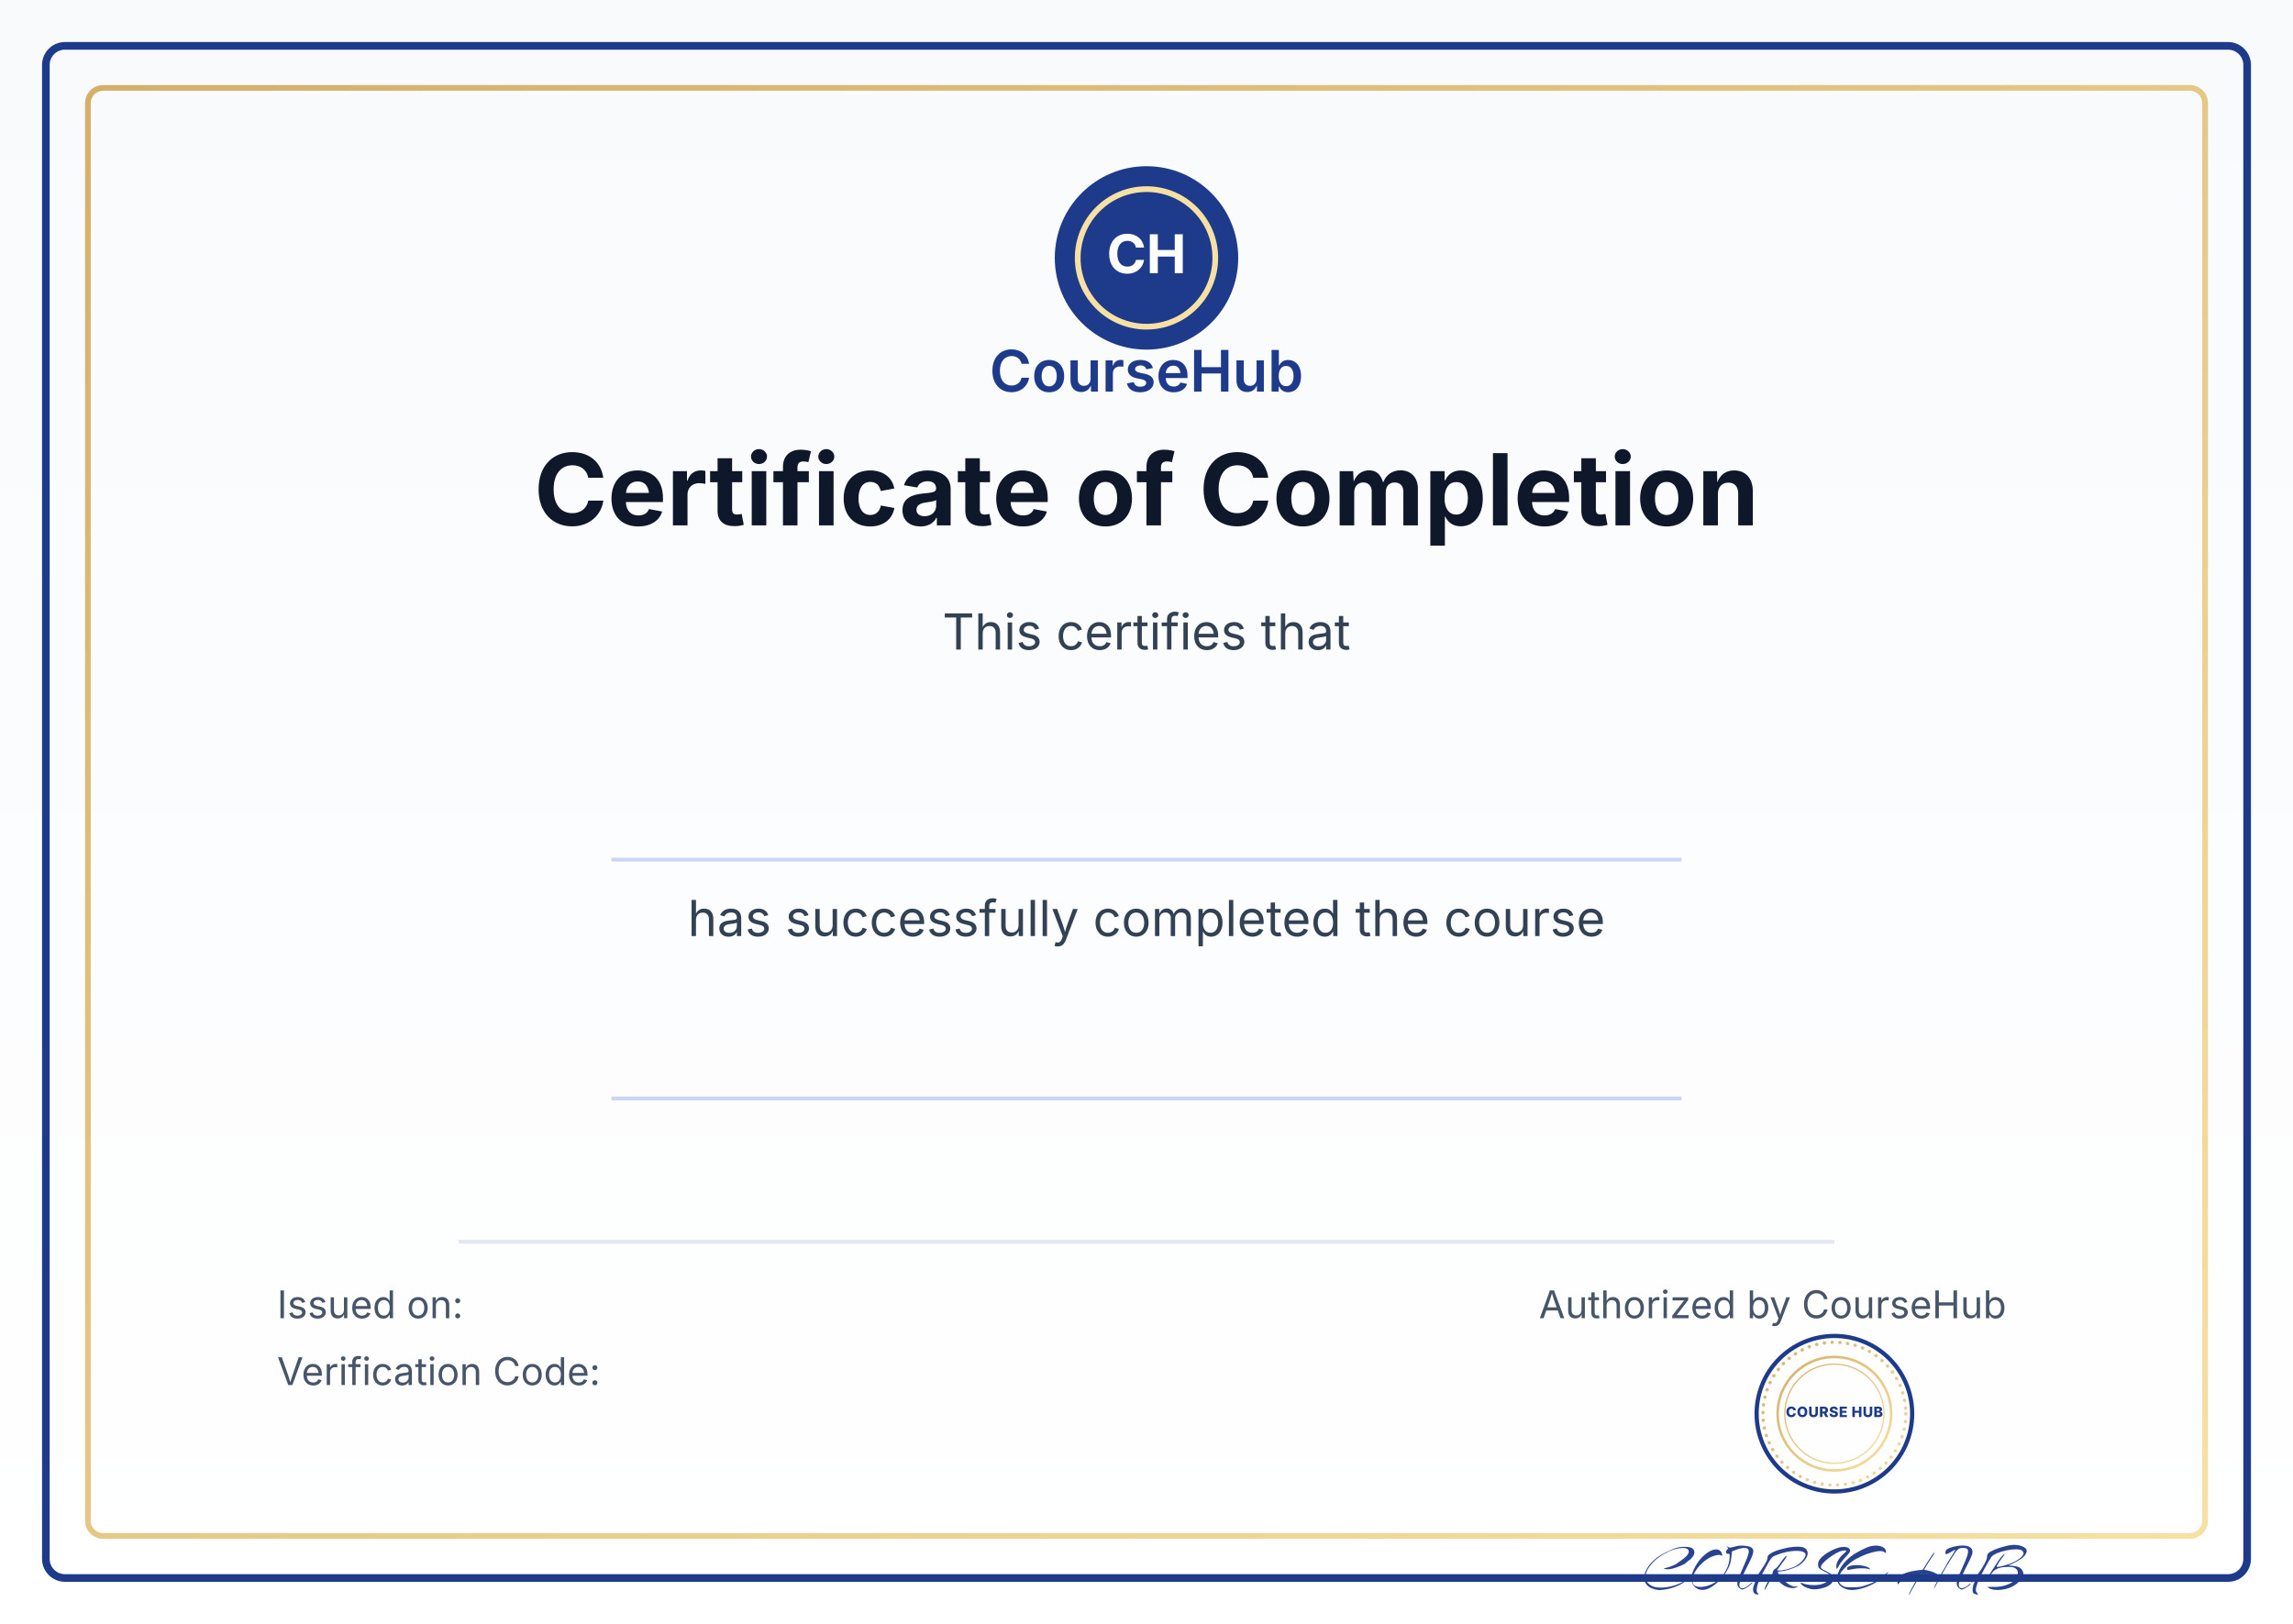
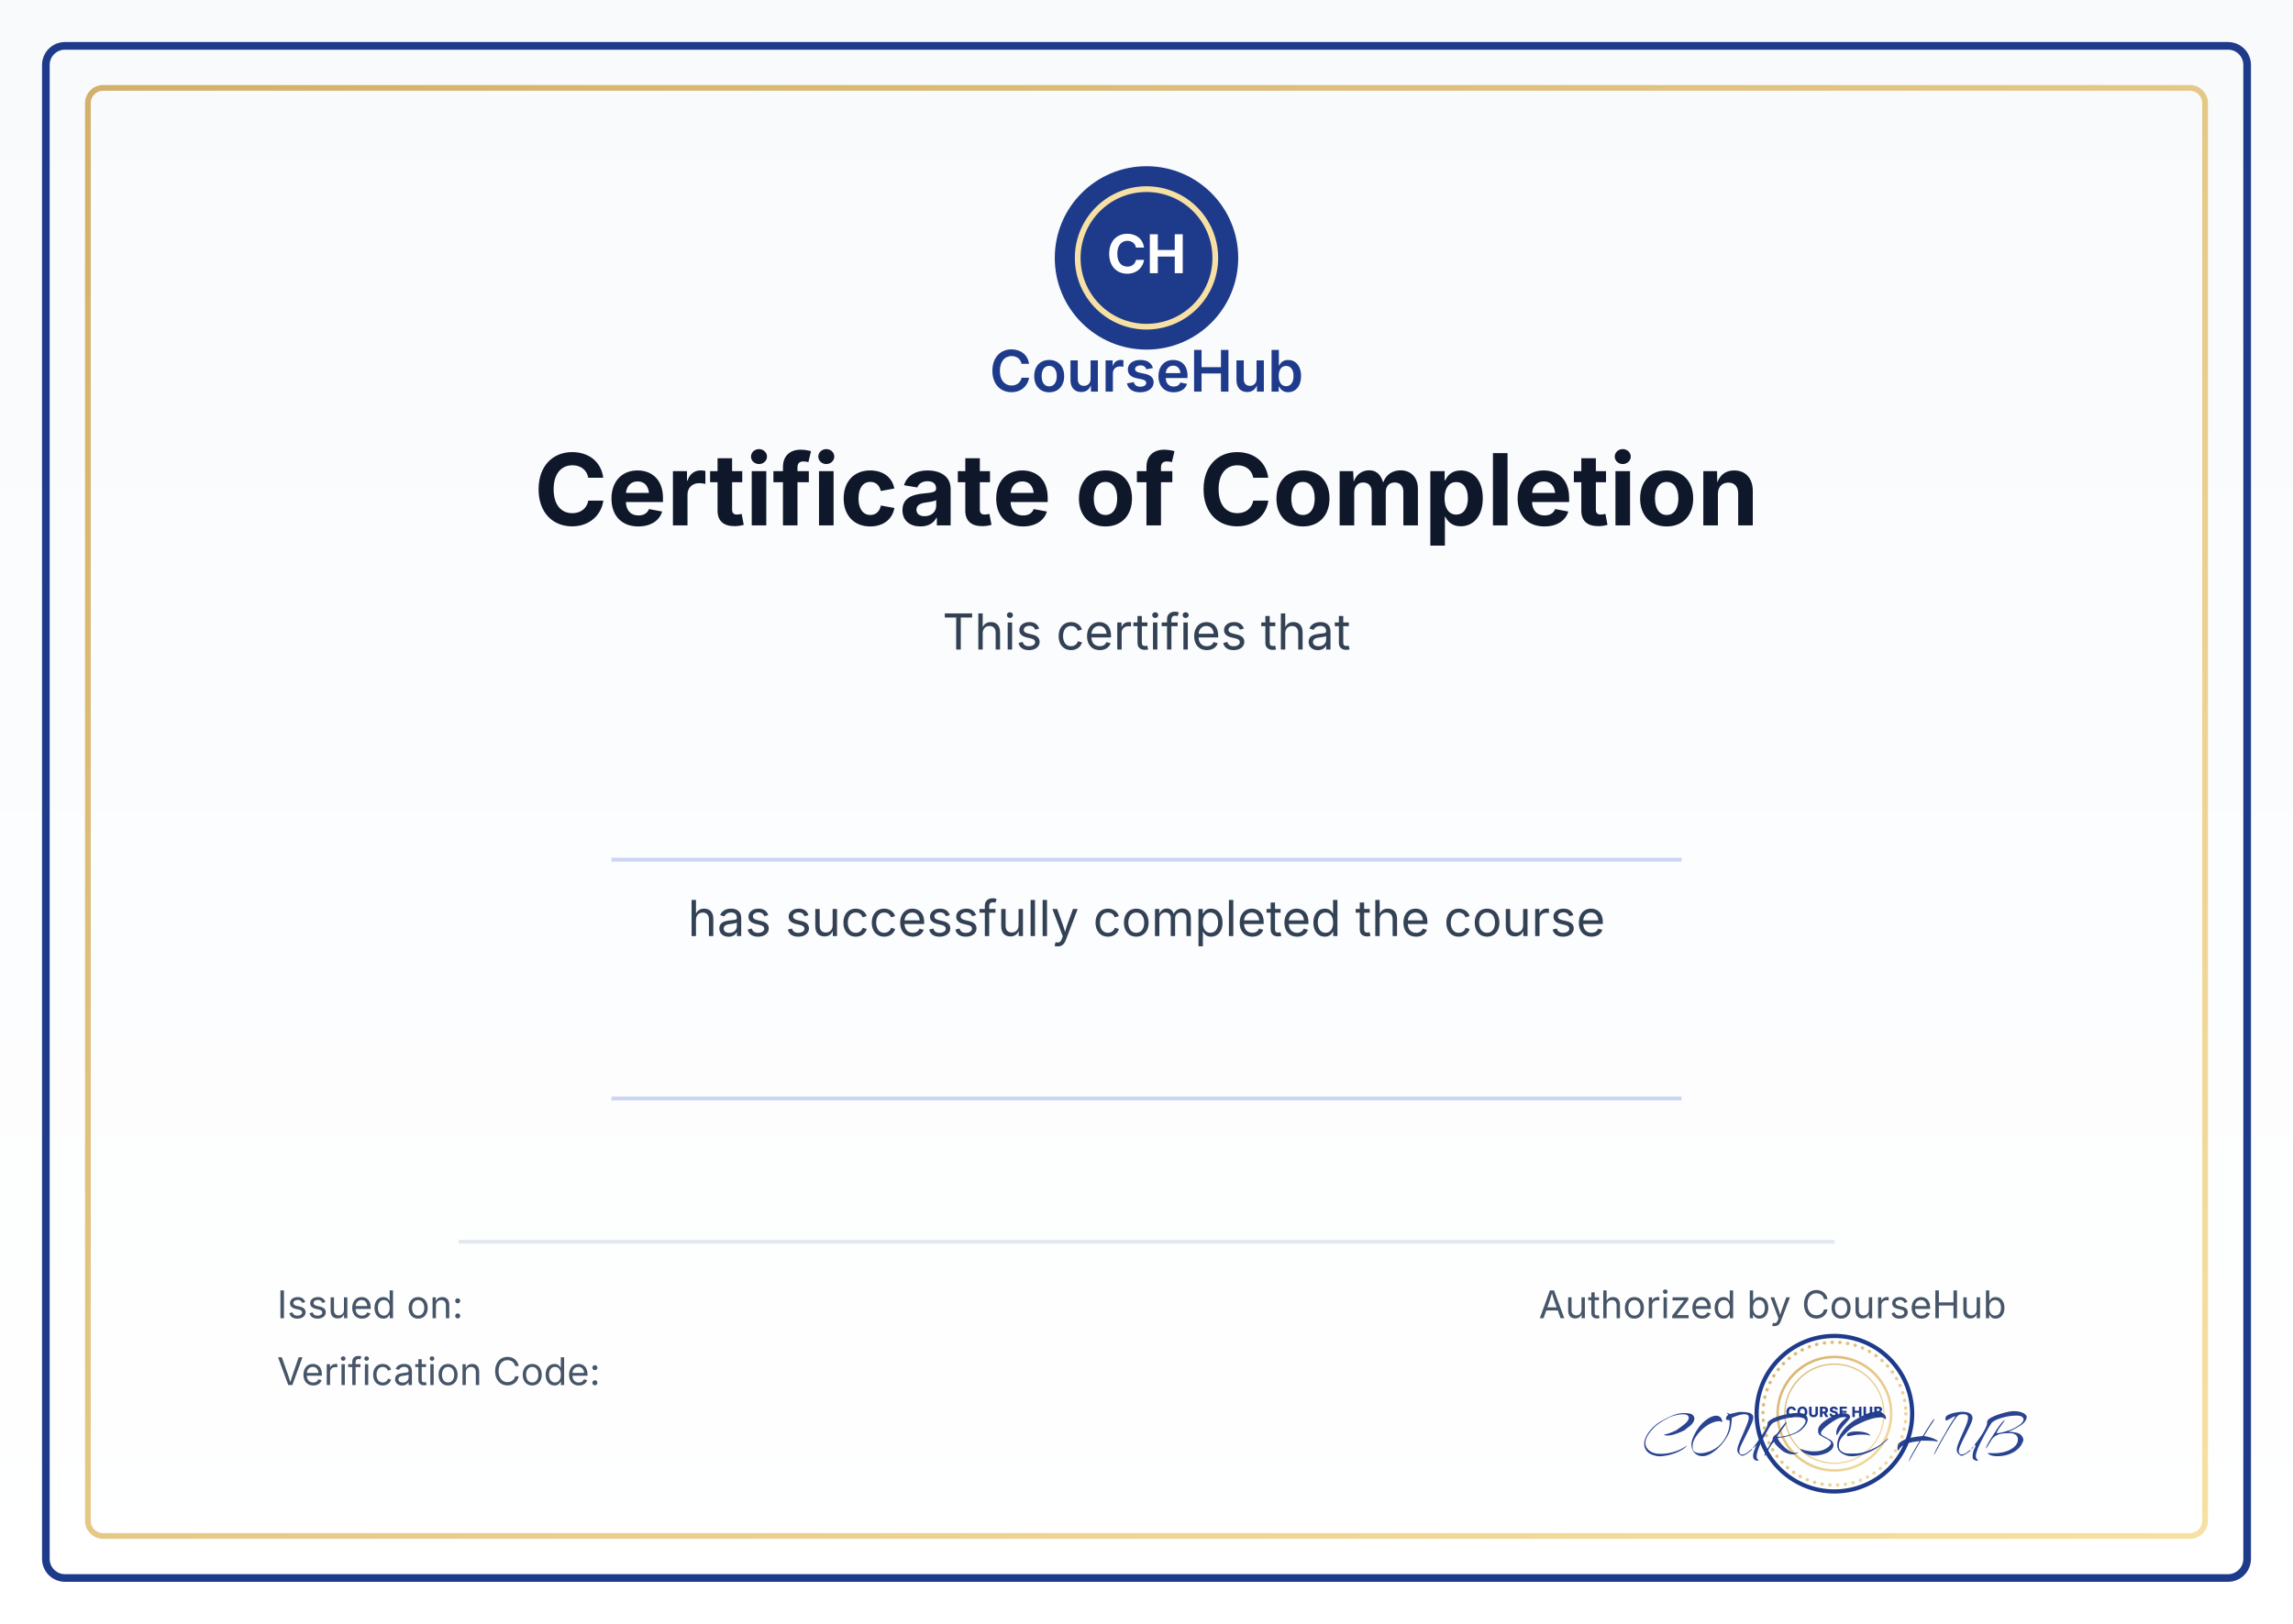
<svg xmlns="http://www.w3.org/2000/svg" width="1200" height="850" viewBox="0 0 1200 850" fill="none">
  <defs>
    <linearGradient id="bg" x1="0" y1="0" x2="0" y2="1">
      <stop offset="0%" stop-color="#f8fafc" />
      <stop offset="100%" stop-color="#ffffff" />
    </linearGradient>
    <linearGradient id="gold" x1="0" y1="0" x2="1" y2="1">
      <stop offset="0%" stop-color="#d4b06a" />
      <stop offset="100%" stop-color="#f6e0a3" />
    </linearGradient>
  </defs>
  <rect width="1200" height="850" fill="url(#bg)" />
  <rect x="24" y="24" width="1152" height="802" rx="10" stroke="#1e3a8a" stroke-width="4" />
  <rect x="46" y="46" width="1108" height="758" rx="8" stroke="url(#gold)" stroke-width="3" />
  <circle cx="600" cy="135" r="48" fill="#1e3a8a" />
  <circle cx="600" cy="135" r="36" stroke="#f6e0a3" stroke-width="3" fill="none" />
  <text x="600" y="143" text-anchor="middle" font-family="Inter, Segoe UI, sans-serif" font-size="28" fill="#ffffff" font-weight="700">CH</text>
  <text x="600" y="205" text-anchor="middle" font-family="Inter, Segoe UI, sans-serif" font-size="30" fill="#1e3a8a" font-weight="600">CourseHub</text>
  <text x="600" y="275" text-anchor="middle" font-family="Inter, Segoe UI, sans-serif" font-size="52" fill="#0f172a" font-weight="700">
    Certificate of Completion
  </text>
  <text x="600" y="340" text-anchor="middle" font-family="Inter, Segoe UI, sans-serif" font-size="26" fill="#334155">
    This certifies that
  </text>
  <text id="studentName" x="600" y="405" text-anchor="middle" font-family="Inter, Segoe UI, sans-serif" font-size="42" fill="#1d4ed8" font-weight="700" />
  <line x1="320" y1="450" x2="880" y2="450" stroke="#cbd5f5" stroke-width="2" />
  <text x="600" y="490" text-anchor="middle" font-family="Inter, Segoe UI, sans-serif" font-size="26" fill="#334155">
    has successfully completed the course
  </text>
  <text id="courseTitle" x="600" y="540" text-anchor="middle" font-family="Inter, Segoe UI, sans-serif" font-size="38" fill="#0f172a" font-weight="600" />
  <line x1="320" y1="575" x2="880" y2="575" stroke="#cbd5f5" stroke-width="2" />
  <line x1="240" y1="650" x2="960" y2="650" stroke="#e2e8f0" stroke-width="2" />
  <text x="145" y="690" font-family="Inter, Segoe UI, sans-serif" font-size="20" fill="#475569">
    Issued on:
  </text>
  <text id="issuedOn" x="340" y="690" font-family="Inter, Segoe UI, sans-serif" font-size="20" fill="#0f172a" font-weight="600" />
  <text x="145" y="725" font-family="Inter, Segoe UI, sans-serif" font-size="20" fill="#475569">
    Verification Code:
  </text>
  <text id="verificationCode" x="410" y="725" font-family="Inter, Segoe UI, sans-serif" font-size="20" fill="#0f172a" font-weight="600" />
  <text x="1050" y="690" text-anchor="end" font-family="Inter, Segoe UI, sans-serif" font-size="20" fill="#475569">
    Authorized by CourseHub
  </text>
  <g>
    <g transform="translate(960 740) scale(0.22) translate(-217 -217)">
      <rect width="434" height="444" fill="none" />
      <circle cx="217" cy="217" r="185" fill="none" stroke="#1e3a8a" stroke-width="10" />
      <circle cx="217" cy="217" r="170" fill="none" stroke="url(#gold)" stroke-width="8" stroke-linecap="round" stroke-dasharray="0.5 18" />
      <circle cx="217" cy="217" r="135" fill="none" stroke="url(#gold)" stroke-width="6" />
      <circle cx="217" cy="217" r="118" fill="none" stroke="url(#gold)" stroke-width="3" />
      <text x="217" y="225" text-anchor="middle" font-family="Inter, Segoe UI, sans-serif" font-size="34" font-weight="800" fill="#1e3a8a" letter-spacing="1">
        COURSE HUB
      </text>
    </g>
-     <g transform="translate(960, 820) scale(0.33) translate(-325 -61.5)" opacity="0.95">
+     <g transform="translate(960, 750) scale(0.33) translate(-325 -61.5)" opacity="0.95">
      <svg viewBox="0 0 650 123" width="650" height="123">
        <g transform="translate(0,123) scale(0.1,-0.1)" fill="#1e3a8a" stroke="none">
          <path d="M6030 953 c-74 -13 -191 -48 -249 -74 -88 -40 -112 -64 -110 -109 3 -46 -73 -184 -173 -311 -29 -38 -36 -55 -18 -44 16 10 12 -11 -12 -56 -25 -48 -35 -128 -19 -157 10 -19 66 -40 78 -29 2 3 -5 15 -17 27 -27 27 -23 67 20 179 30 77 166 330 209 388 66 88 422 160 490 99 52 -47 2 -112 -140 -183 -82 -41 -250 -85 -265 -70 -4 4 0 15 9 25 10 10 17 23 17 28 0 5 23 38 50 73 28 35 50 68 50 75 -1 15 -72 -64 -113 -127 -100 -152 -140 -217 -164 -265 -42 -86 -20 -69 34 25 54 96 86 124 166 148 57 17 183 20 221 5 45 -17 66 -46 66 -93 0 -125 -185 -224 -401 -215 -86 3 -88 2 -66 -14 40 -31 122 -42 217 -30 156 21 283 106 326 217 15 41 15 46 -2 82 -24 48 -71 72 -160 80 l-68 6 34 12 c41 15 143 72 189 106 40 29 71 78 71 112 0 66 -139 113 -270 90z" />
          <path d="M1725 944 c-16 -3 -54 -12 -84 -20 -38 -11 -57 -12 -64 -5 -6 6 -18 11 -26 11 -13 -1 -12 -3 2 -11 18 -10 18 -12 -3 -34 -31 -33 -24 -71 13 -68 25 2 27 -1 27 -36 0 -157 -92 -328 -223 -412 -139 -90 -316 -105 -357 -30 -14 28 -12 92 4 139 34 95 149 220 255 276 78 41 161 57 186 36 25 -21 19 34 -7 65 -57 65 -179 27 -297 -92 -77 -79 -154 -218 -166 -300 -19 -144 84 -244 222 -213 105 23 251 150 335 292 48 81 67 139 76 238 l7 75 70 27 c76 30 151 36 180 14 34 -25 21 -83 -64 -274 -114 -256 -121 -293 -72 -343 34 -33 50 -35 96 -13 40 19 115 82 115 96 0 6 -20 -8 -45 -31 -96 -89 -178 -80 -160 16 7 36 33 93 142 308 94 185 100 235 30 271 -30 16 -139 26 -192 18z" />
          <path d="M3821 936 c-75 -19 -224 -96 -306 -158 -178 -136 -266 -329 -198 -439 28 -44 101 -85 170 -94 109 -14 280 34 421 118 81 49 176 127 194 160 6 13 -9 3 -36 -23 -88 -84 -186 -140 -326 -185 -72 -24 -103 -28 -200 -29 -94 -1 -121 2 -150 18 -52 27 -70 54 -70 109 0 68 29 118 123 209 62 60 104 90 177 127 183 94 374 137 420 96 26 -24 35 -13 24 27 -19 64 -129 93 -243 64z" />
          <path d="M5185 939 c-65 -11 -134 -35 -157 -56 -21 -19 -25 -73 -4 -73 7 0 40 16 72 35 67 41 82 44 62 13 -81 -126 -118 -186 -118 -190 0 -3 -17 -35 -38 -69 -87 -143 -172 -308 -172 -331 0 -7 20 25 43 72 68 132 206 369 278 476 54 80 75 94 143 94 101 0 102 -56 1 -276 -116 -257 -127 -304 -76 -355 16 -16 37 -29 46 -29 34 0 145 70 145 92 0 6 -10 2 -22 -9 -70 -64 -140 -81 -159 -39 -19 40 -3 85 106 301 84 165 105 216 105 250 0 87 -93 122 -255 94z" />
          <path d="M755 914 c-81 -20 -246 -102 -323 -161 -155 -119 -232 -278 -184 -385 25 -58 72 -93 153 -114 55 -14 76 -15 152 -5 136 18 288 83 350 150 15 16 2 10 -42 -18 -147 -94 -396 -130 -507 -73 -150 77 -132 229 48 402 60 58 187 135 275 167 90 33 203 42 238 19 56 -36 20 -106 -92 -182 -32 -22 -60 -42 -63 -46 -12 -16 -138 -68 -179 -74 -36 -6 -42 -9 -26 -15 32 -12 76 -10 140 6 62 16 195 73 195 84 0 3 19 19 43 35 98 66 126 154 64 200 -36 27 -155 32 -242 10z" />
          <path d="M2490 910 c-124 -27 -204 -55 -255 -90 -36 -25 -45 -37 -45 -60 0 -16 -10 -49 -22 -72 -27 -54 -173 -272 -193 -288 -8 -7 -15 -18 -15 -24 0 -6 11 3 25 19 31 38 31 29 0 -45 -41 -97 -31 -163 26 -175 37 -8 49 1 24 18 -45 34 -6 169 112 382 103 186 106 190 176 219 202 85 449 94 469 18 13 -47 -75 -150 -165 -195 -74 -36 -198 -69 -247 -65 l-41 3 38 53 c21 29 57 78 80 110 23 31 39 61 36 66 -7 11 -49 -37 -109 -126 -25 -37 -54 -70 -65 -73 -23 -8 -52 -48 -47 -67 1 -7 -21 -52 -50 -100 -58 -95 -85 -154 -79 -171 2 -6 17 16 33 48 61 120 124 204 124 164 0 -18 100 -117 145 -143 82 -48 174 -57 221 -21 18 14 17 14 -8 6 -48 -18 -124 15 -201 88 -58 54 -111 127 -102 141 3 6 27 10 52 10 57 0 212 51 278 92 62 38 121 106 136 158 15 50 -2 95 -45 121 -41 25 -169 24 -286 -1z" />
          <path d="M3320 915 c-127 -35 -278 -133 -315 -206 -20 -37 -19 -89 1 -118 9 -13 50 -38 90 -57 43 -19 80 -44 90 -59 16 -25 16 -27 -3 -53 -28 -38 -78 -70 -136 -87 -88 -26 -233 -17 -322 21 -19 8 -19 7 -4 -16 22 -36 109 -77 176 -85 75 -8 189 15 256 53 82 46 107 122 59 175 -9 11 -51 36 -93 58 -82 41 -91 51 -78 87 22 59 206 196 308 231 39 13 91 15 91 4 0 -5 -24 -29 -54 -55 -61 -54 -106 -133 -106 -188 0 -56 9 -54 41 8 17 30 63 91 104 134 50 52 75 86 75 101 0 56 -80 79 -180 52z" />
          <path d="M4798 796 c-18 -26 -58 -88 -90 -139 l-56 -92 -89 -11 c-209 -27 -313 -86 -313 -178 0 -43 13 -53 28 -22 26 57 134 107 261 122 l62 7 -62 -104 c-67 -114 -109 -197 -109 -213 1 -6 13 12 27 39 14 28 57 103 95 168 l69 117 102 0 c56 0 117 -4 135 -9 25 -8 32 -7 30 2 -6 19 -87 55 -155 69 l-61 13 46 77 c26 43 65 103 86 133 21 31 36 58 33 61 -3 4 -21 -15 -39 -40z" />
          <path d="M3521 630 c-51 -11 -71 -25 -71 -51 0 -23 3 -23 101 -3 78 16 199 15 249 -1 24 -8 25 -8 7 12 -34 39 -191 63 -286 43z" />
          <path d="M5435 380 c-10 -11 -14 -20 -9 -20 5 0 15 9 22 20 7 11 11 20 9 20 -2 0 -12 -9 -22 -20z" />
        </g>
      </svg>
    </g>
  </g>
</svg>
